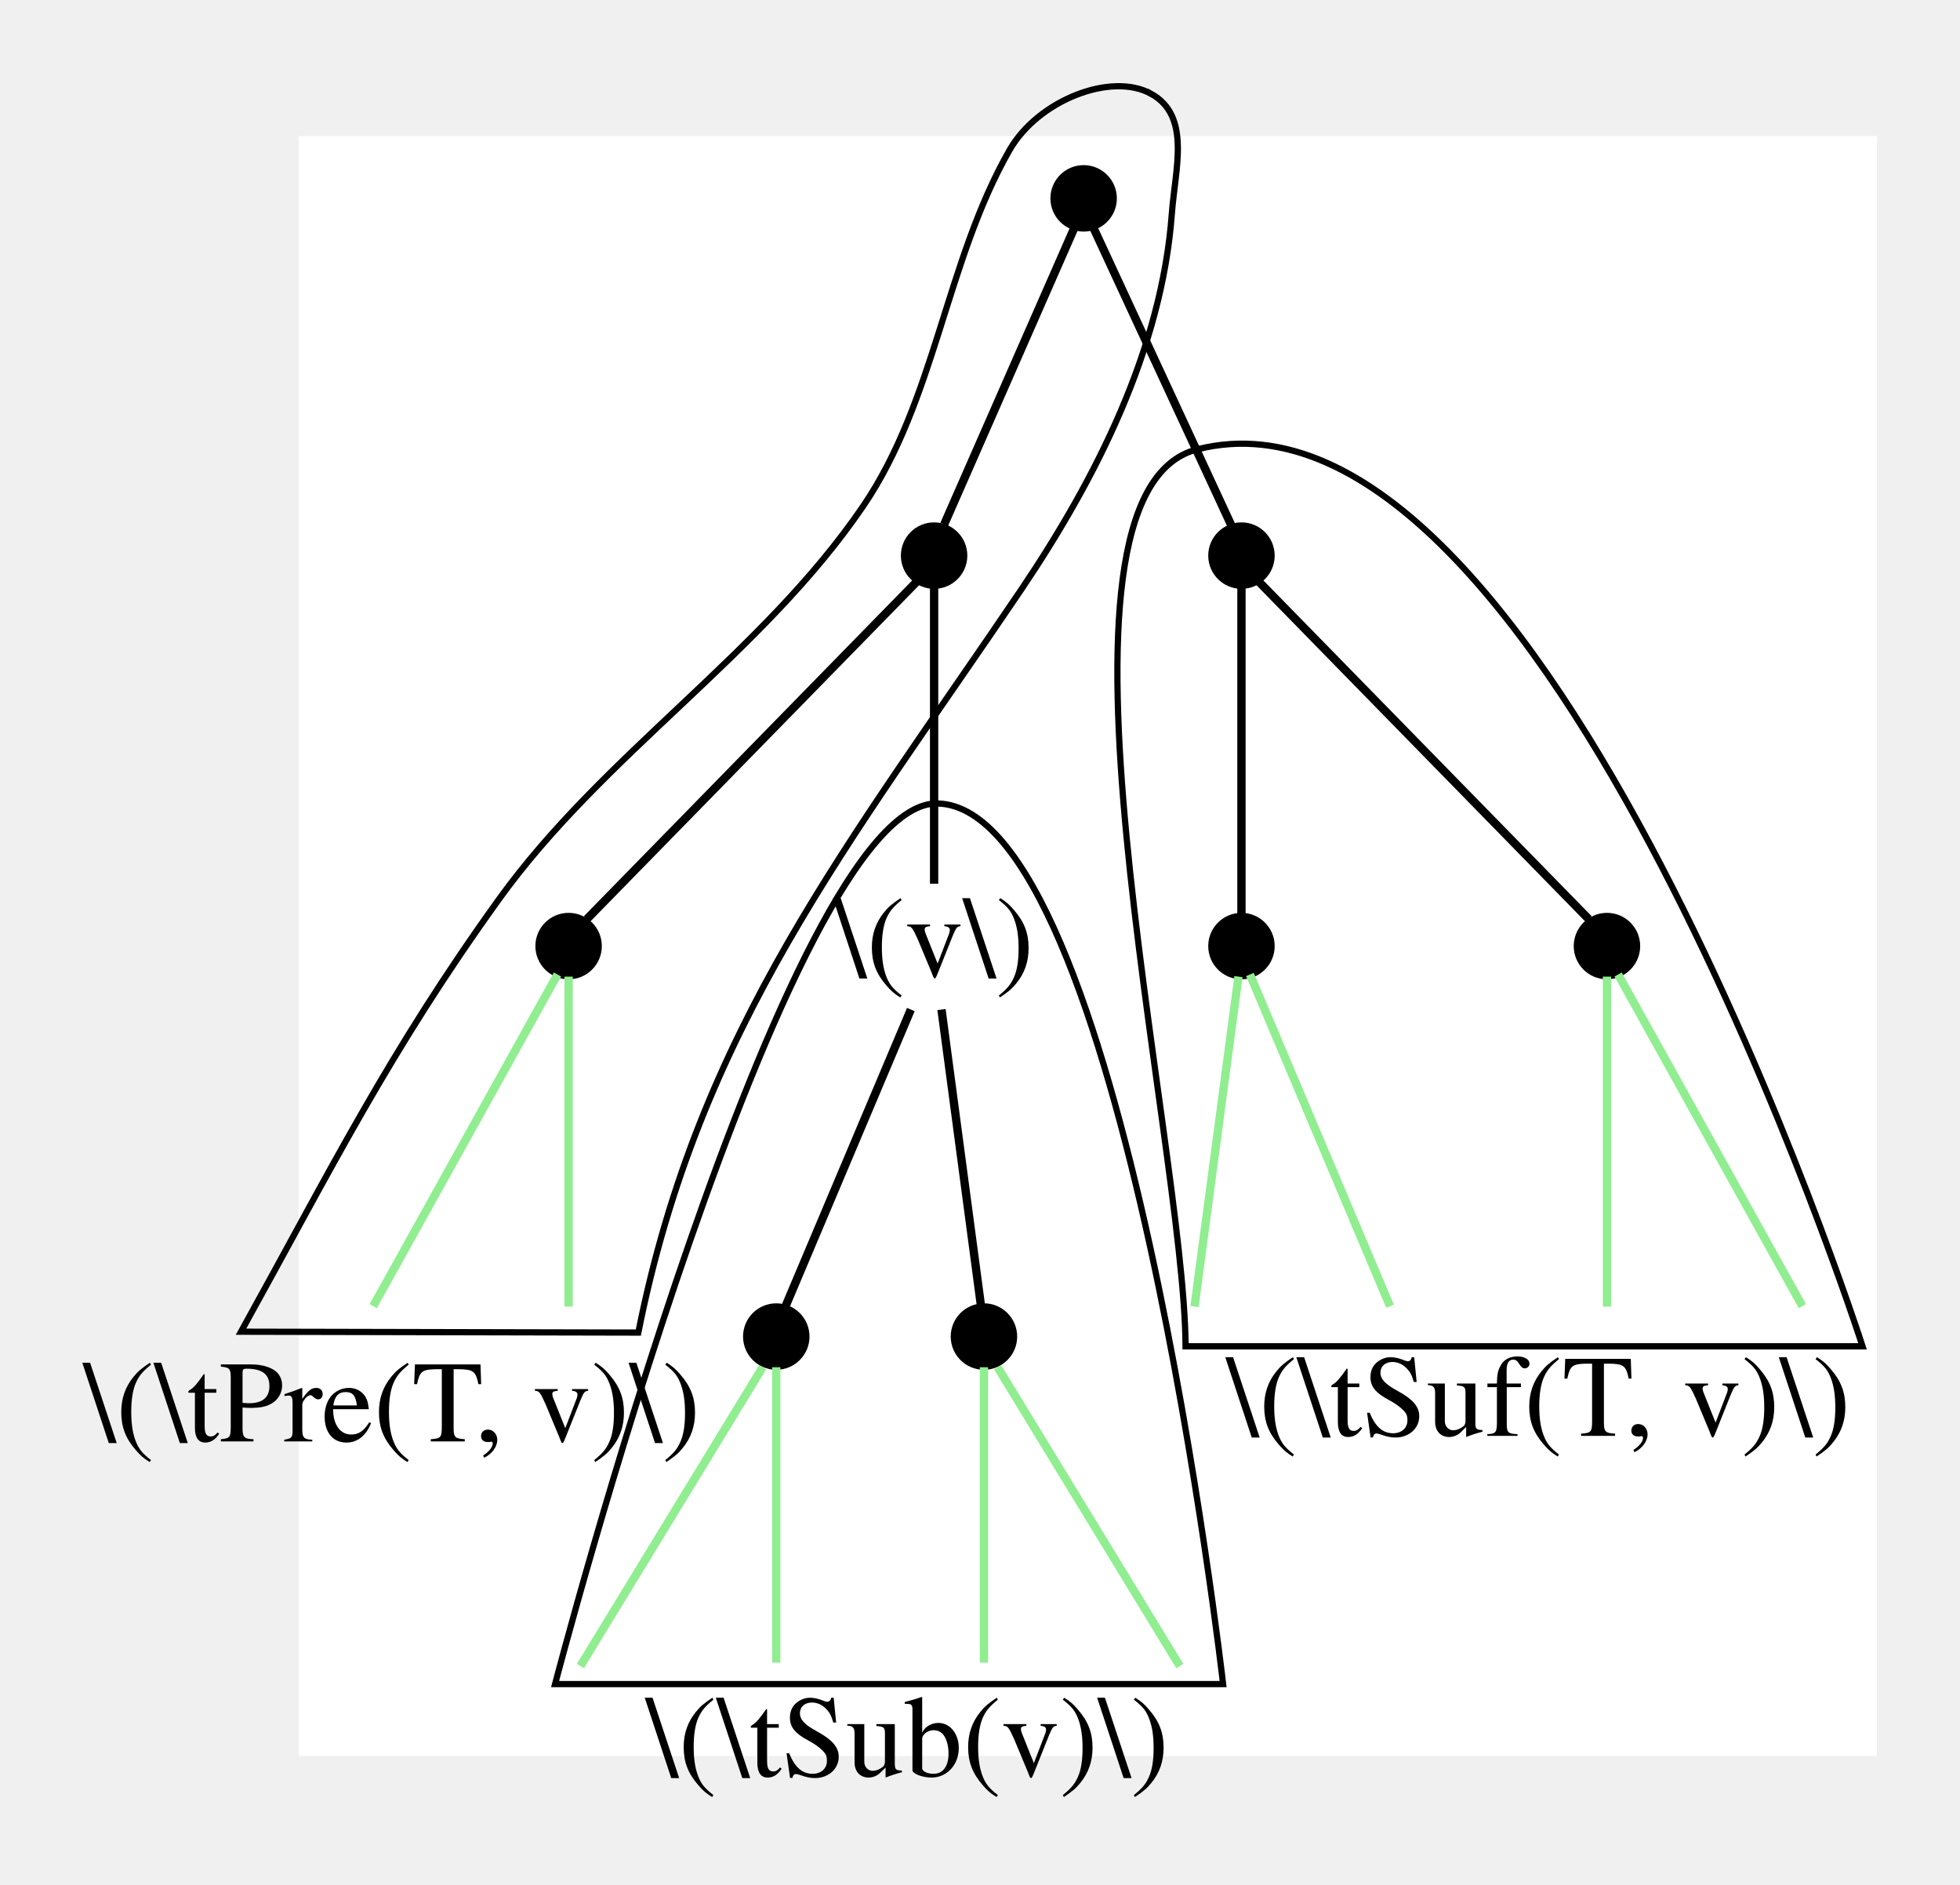
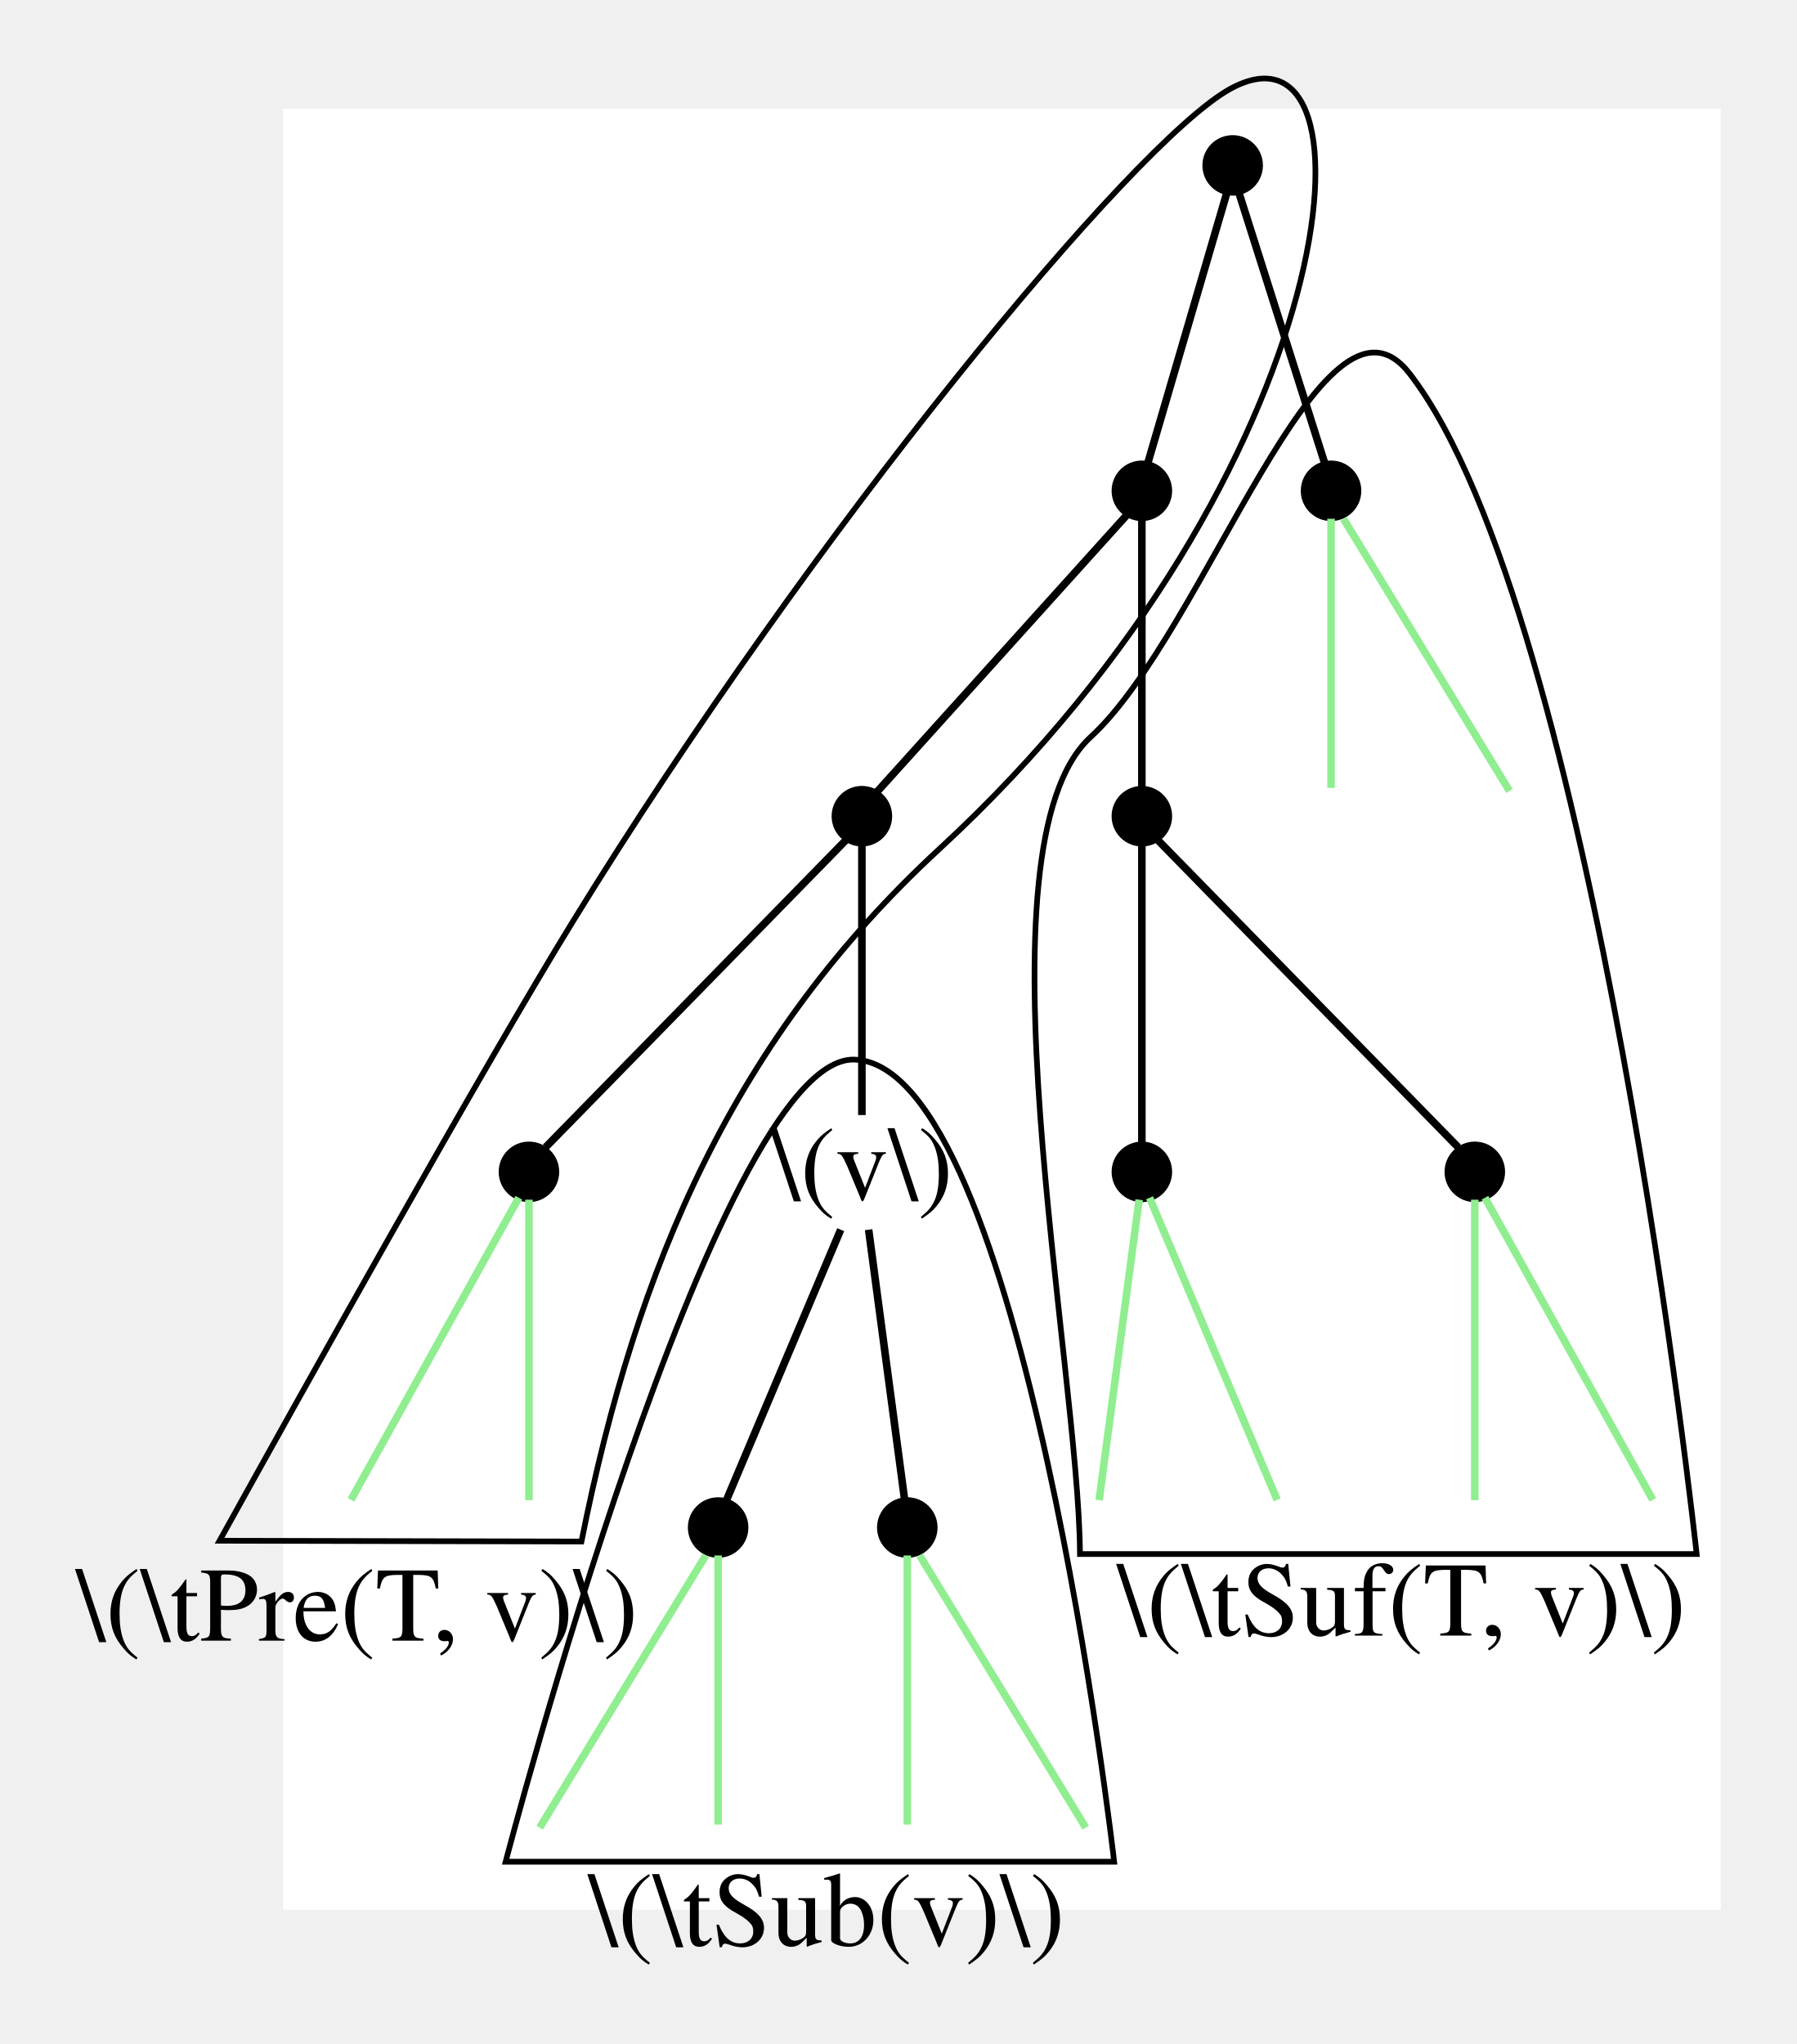
- <svg xmlns="http://www.w3.org/2000/svg" width="235.951pt" height="226.799pt" viewBox="0 0 235.951 226.799" version="1.1" id="svg140">
+ <svg xmlns="http://www.w3.org/2000/svg" width="237.403pt" height="270.11pt" viewBox="0 0 237.403 270.11" version="1.1" id="svg140">
  <defs id="defs144" />
-   <g id="graph0" class="graph" transform="translate(39.95072,207.376)">
-     <polygon fill="#ffffff" stroke="transparent" points="-4,4 -4,-191 186,-191 186,4 " id="polygon2" />
-     <g id="node1" class="node">
-       <circle fill="#000000" stroke="#000000" cx="90.5" cy="-183.5" id="ellipse6" r="3.5" />
+   <g id="graph0" class="graph" transform="translate(40.65611,229.3421)">
+     <g id="graph0-3" class="graph" transform="translate(0.7464894,19.0172)">
+       <polygon fill="#ffffff" stroke="transparent" points="186,4 -4,4 -4,-234 186,-234 " id="polygon1271" />
+       <g id="node1-6" class="node">
+         <circle fill="#000000" stroke="#000000" cx="109.5" cy="-183.5" id="ellipse1275" r="3.5" />
+       </g>
+       <g id="node2-7" class="node">
+         <circle fill="#000000" stroke="#000000" cx="72.5" cy="-140.5" id="ellipse1280" r="3.5" />
+       </g>
+       <g id="edge5-5" class="edge">
+         <path fill="none" stroke="#000000" d="m 107.51,-180.3 c -6.48,7.19 -26.95,29.87 -33.19,36.78" id="path1285" />
+       </g>
+       <g id="node6-3" class="node">
+         <circle fill="#000000" stroke="#000000" cx="109.5" cy="-140.5" id="ellipse1290" r="3.5" />
+       </g>
+       <g id="edge16-5" class="edge">
+         <path fill="none" stroke="#000000" d="m 109.5,-179.81 c 0,7.41 0,28.07 0,35.56" id="path1295" />
+       </g>
+       <g id="node3-6" class="node">
+         <circle fill="#000000" stroke="#000000" cx="28.5" cy="-93.5" id="ellipse1300" r="3.5" />
+       </g>
+       <g id="edge6-2" class="edge">
+         <path fill="none" stroke="#000000" d="m 70.38,-137.33 c -7.42,7.58 -32.13,32.86 -39.68,40.58" id="path1305" />
+       </g>
+       <g id="node23" class="node">
+         <text text-anchor="middle" x="72.5" y="-89.8" font-family="Times, serif" font-size="14px" id="text1310">\(v\)</text>
+       </g>
+       <g id="edge9-9" class="edge">
+         <path fill="none" stroke="#000000" d="m 72.5,-136.82 c 0,6.96 0,25.78 0,35.81" id="path1315" />
+       </g>
+       <g id="edge7-1" class="edge">
+         <path fill="none" stroke="#90ee90" d="m 27.16,-90.08 c -4.3,7.74 -17.71,31.86 -22.18,39.92" id="path1320" />
+       </g>
+       <g id="edge8-2" class="edge">
+         <path fill="none" stroke="#90ee90" d="m 28.5,-89.82 c 0,8.02 0,31.78 0,39.71" id="path1325" />
+       </g>
+       <g id="node4-7" class="node">
+         <circle fill="#000000" stroke="#000000" cx="53.5" cy="-46.5" id="ellipse1330" r="3.5" />
+       </g>
+       <g id="edge12-0" class="edge">
+         <path fill="none" stroke="#90ee90" d="m 51.86,-42.81 c -4.61,7.55 -17.6,28.87 -21.94,35.97" id="path1335" />
+       </g>
+       <g id="edge13-9" class="edge">
+         <path fill="none" stroke="#90ee90" d="m 53.5,-42.81 c 0,7.41 0,28.07 0,35.56" id="path1340" />
+       </g>
+       <g id="node5-3" class="node">
+         <circle fill="#000000" stroke="#000000" cx="78.5" cy="-46.5" id="ellipse1345" r="3.5" />
+       </g>
+       <g id="edge14-6" class="edge">
+         <path fill="none" stroke="#90ee90" d="m 78.5,-42.81 c 0,7.41 0,28.07 0,35.56" id="path1350" />
+       </g>
+       <g id="edge15-0" class="edge">
+         <path fill="none" stroke="#90ee90" d="m 80.14,-42.81 c 4.61,7.55 17.6,28.87 21.94,35.97" id="path1355" />
+       </g>
+       <g id="node7-6" class="node">
+         <circle fill="#000000" stroke="#000000" cx="109.5" cy="-93.5" id="ellipse1360" r="3.5" />
+       </g>
+       <g id="edge17-2" class="edge">
+         <path fill="none" stroke="#000000" d="m 109.5,-136.82 c 0,8.02 0,31.78 0,39.71" id="path1365" />
+       </g>
+       <g id="node8-6" class="node">
+         <circle fill="#000000" stroke="#000000" cx="153.5" cy="-93.5" id="ellipse1370" r="3.5" />
+       </g>
+       <g id="edge18-1" class="edge">
+         <path fill="none" stroke="#000000" d="m 111.62,-137.33 c 7.42,7.58 32.13,32.86 39.68,40.58" id="path1375" />
+       </g>
+       <g id="edge19" class="edge">
+         <path fill="none" stroke="#90ee90" d="m 109.14,-89.82 c -1.07,8.02 -4.23,31.78 -5.29,39.71" id="path1380" />
+       </g>
+       <g id="edge20" class="edge">
+         <path fill="none" stroke="#90ee90" d="m 110.52,-90.08 c 3.27,7.74 13.45,31.86 16.86,39.92" id="path1385" />
+       </g>
+       <g id="edge21" class="edge">
+         <path fill="none" stroke="#90ee90" d="m 153.5,-89.82 c 0,8.02 0,31.78 0,39.71" id="path1390" />
+       </g>
+       <g id="edge22" class="edge">
+         <path fill="none" stroke="#90ee90" d="m 154.84,-90.08 c 4.3,7.74 17.71,31.86 22.18,39.92" id="path1395" />
+       </g>
+       <g id="node9" class="node">
+         <circle fill="#000000" stroke="#000000" cx="121.5" cy="-226.5" id="ellipse1400" r="3.5" />
+       </g>
+       <g id="edge1-8" class="edge">
+         <path fill="none" stroke="#000000" d="m 120.71,-222.81 c -2.17,7.41 -8.21,28.07 -10.4,35.56" id="path1405" />
+       </g>
+       <g id="node10" class="node">
+         <circle fill="#000000" stroke="#000000" cx="134.5" cy="-183.5" id="ellipse1410" r="3.5" />
+       </g>
+       <g id="edge2-7" class="edge">
+         <path fill="none" stroke="#000000" d="m 122.35,-222.81 c 2.35,7.41 8.9,28.07 11.28,35.56" id="path1415" />
+       </g>
+       <g id="edge3-9" class="edge">
+         <path fill="none" stroke="#90ee90" d="m 134.5,-179.81 c 0,7.41 0,28.07 0,35.56" id="path1420" />
+       </g>
+       <g id="edge4-2" class="edge">
+         <path fill="none" stroke="#90ee90" d="m 136.14,-179.81 c 4.61,7.55 17.6,28.87 21.94,35.97" id="path1425" />
+       </g>
+       <g id="edge10-0" class="edge">
+         <path fill="none" stroke="#000000" d="m 69.7,-85.86 c -4.3,10.17 -12.31,29.14 -15.16,35.89" id="path1430" />
+       </g>
+       <g id="edge11-2" class="edge">
+         <path fill="none" stroke="#000000" d="m 73.39,-85.86 c 1.33,9.97 3.78,28.41 4.73,35.49" id="path1435" />
+       </g>
    </g>
-     <g id="node2" class="node">
-       <circle fill="#000000" stroke="#000000" cx="72.5" cy="-140.5" id="ellipse11" r="3.5" />
+     <g id="g2440" transform="translate(-0.7053906,21.34517)">
+       <g id="node19-3" class="node" transform="translate(-3.20057,96.2427)">
+         <text text-anchor="middle" x="72.5" y="-89.8" font-family="Times, serif" font-size="14px" id="text41-7">\(\tSub(v)\)</text>
+       </g>
+       <g id="node19-6" class="node" transform="translate(-65.2598,55.92036)">
+         <text text-anchor="middle" x="72.5" y="-89.8" font-family="Times, serif" font-size="14px" id="text41-9">\(\tPre(T, v)\)</text>
+       </g>
+       <g id="node19-1" class="node" transform="translate(72.77455,55.25234)">
+         <text text-anchor="middle" x="72.5" y="-89.8" font-family="Times, serif" font-size="14px" id="text41-0">\(\tSuf(T, v)\)</text>
+       </g>
+       <path id="path1050" style="fill:none;stroke:#000000;stroke-width:0.75px;stroke-linecap:butt;stroke-linejoin:miter;stroke-opacity:1" d="m 35.75,-128.905 c -11.857,19.275 -35.719,62.026 -46.686,81.822 15.943,0.036 31.885,0.07 47.828,0.105 7.314,-36.68 20.263,-66.591 47.339,-91.559 53.936,-49.738 59.136,-111.851 38.38,-100.395 -12.79,7.06 -55.193,58.548 -86.861,110.027 z" />
+       <path style="fill:none;stroke:#000000;stroke-width:0.75px;stroke-linecap:butt;stroke-linejoin:miter;stroke-opacity:1" d="m 26.872,-4.668 h 80.419 c 0,0 -12.058,-105.478 -34.375,-105.997 C 54.667,-111.089 26.872,-4.668 26.872,-4.668 Z" id="path1061" />
+       <path style="fill:none;stroke:#000000;stroke-width:0.75px;stroke-linecap:butt;stroke-linejoin:miter;stroke-opacity:1" d="m 102.772,-45.325 h 81.497 c 0,0 -13.397,-124.27 -37.938,-155.999 -11.488,-14.854 -26.883,34.036 -42.149,48.032 -15.752,14.442 -1.538,83.019 -1.41,107.967 z" id="path1063" />
    </g>
-     <g id="edge1" class="edge">
-       <path fill="none" stroke="#000000" d="m 89.32,-179.81 c -3.25,7.41 -12.32,28.07 -15.61,35.56" id="path16" />
-     </g>
-     <g id="node6" class="node">
-       <circle fill="#000000" stroke="#000000" cx="109.5" cy="-140.5" id="ellipse21" r="3.5" />
-     </g>
-     <g id="edge12" class="edge">
-       <path fill="none" stroke="#000000" d="m 91.75,-179.81 c 3.5,7.55 13.38,28.87 16.67,35.97" id="path26" />
-     </g>
-     <g id="node3" class="node">
-       <circle fill="#000000" stroke="#000000" cx="28.5" cy="-93.5" id="ellipse31" r="3.5" />
-     </g>
-     <g id="edge2" class="edge">
-       <path fill="none" stroke="#000000" d="m 70.38,-137.33 c -7.42,7.58 -32.13,32.86 -39.68,40.58" id="path36" />
-     </g>
-     <g id="node19" class="node">
-       <text text-anchor="middle" x="72.5" y="-89.8" font-family="Times, serif" font-size="14px" id="text41">\(v\)</text>
-     </g>
-     <g id="edge5" class="edge">
-       <path fill="none" stroke="#000000" d="m 72.5,-136.82 c 0,6.96 0,25.78 0,35.81" id="path46" />
-     </g>
-     <g id="edge3" class="edge">
-       <path fill="none" stroke="#90ee90" d="m 27.16,-90.08 c -4.3,7.74 -17.71,31.86 -22.18,39.92" id="path51" />
-     </g>
-     <g id="edge4" class="edge">
-       <path fill="none" stroke="#90ee90" d="m 28.5,-89.82 c 0,8.02 0,31.78 0,39.71" id="path56" />
-     </g>
-     <g id="node4" class="node">
-       <circle fill="#000000" stroke="#000000" cx="53.5" cy="-46.5" id="ellipse61" r="3.5" />
-     </g>
-     <g id="edge8" class="edge">
-       <path fill="none" stroke="#90ee90" d="m 51.86,-42.81 c -4.61,7.55 -17.6,28.87 -21.94,35.97" id="path66" />
-     </g>
-     <g id="edge9" class="edge">
-       <path fill="none" stroke="#90ee90" d="m 53.5,-42.81 c 0,7.41 0,28.07 0,35.56" id="path71" />
-     </g>
-     <g id="node5" class="node">
-       <circle fill="#000000" stroke="#000000" cx="78.5" cy="-46.5" id="ellipse76" r="3.5" />
-     </g>
-     <g id="edge10" class="edge">
-       <path fill="none" stroke="#90ee90" d="m 78.5,-42.81 c 0,7.41 0,28.07 0,35.56" id="path81" />
-     </g>
-     <g id="edge11" class="edge">
-       <path fill="none" stroke="#90ee90" d="m 80.14,-42.81 c 4.61,7.55 17.6,28.87 21.94,35.97" id="path86" />
-     </g>
-     <g id="node7" class="node">
-       <circle fill="#000000" stroke="#000000" cx="109.5" cy="-93.5" id="ellipse91" r="3.5" />
-     </g>
-     <g id="edge13" class="edge">
-       <path fill="none" stroke="#000000" d="m 109.5,-136.82 c 0,8.02 0,31.78 0,39.71" id="path96" />
-     </g>
-     <g id="node8" class="node">
-       <circle fill="#000000" stroke="#000000" cx="153.5" cy="-93.5" id="ellipse101" r="3.5" />
-     </g>
-     <g id="edge14" class="edge">
-       <path fill="none" stroke="#000000" d="m 111.62,-137.33 c 7.42,7.58 32.13,32.86 39.68,40.58" id="path106" />
-     </g>
-     <g id="edge15" class="edge">
-       <path fill="none" stroke="#90ee90" d="m 109.14,-89.82 c -1.07,8.02 -4.23,31.78 -5.29,39.71" id="path111" />
-     </g>
-     <g id="edge16" class="edge">
-       <path fill="none" stroke="#90ee90" d="m 110.52,-90.08 c 3.27,7.74 13.45,31.86 16.86,39.92" id="path116" />
-     </g>
-     <g id="edge17" class="edge">
-       <path fill="none" stroke="#90ee90" d="m 153.5,-89.82 c 0,8.02 0,31.78 0,39.71" id="path121" />
-     </g>
-     <g id="edge18" class="edge">
-       <path fill="none" stroke="#90ee90" d="m 154.84,-90.08 c 4.3,7.74 17.71,31.86 22.18,39.92" id="path126" />
-     </g>
-     <g id="edge6" class="edge">
-       <path fill="none" stroke="#000000" d="m 69.7,-85.86 c -4.3,10.17 -12.31,29.14 -15.16,35.89" id="path131" />
-     </g>
-     <g id="edge7" class="edge">
-       <path fill="none" stroke="#000000" d="m 73.39,-85.86 c 1.33,9.97 3.78,28.41 4.73,35.49" id="path136" />
-     </g>
-     <g id="node19-3" class="node" transform="translate(-3.20057,96.2427)">
-       <text text-anchor="middle" x="72.5" y="-89.8" font-family="Times, serif" font-size="14px" id="text41-7">\(\tSub(v)\)</text>
-     </g>
-     <g id="node19-6" class="node" transform="translate(-65.2598,55.92036)">
-       <text text-anchor="middle" x="72.5" y="-89.8" font-family="Times, serif" font-size="14px" id="text41-9">\(\tPre(T, v)\)</text>
-     </g>
-     <g id="node19-1" class="node" transform="translate(72.77455,55.25234)">
-       <text text-anchor="middle" x="72.5" y="-89.8" font-family="Times, serif" font-size="14px" id="text41-0">\(\tSuf(T, v)\)</text>
-     </g>
-     <path id="path1050" style="fill:none;stroke:#000000;stroke-width:0.75px;stroke-linecap:butt;stroke-linejoin:miter;stroke-opacity:1" d="m 98.66,-196.066 c -4.79,-2.695 -13.631,0.733 -17.079,6.757 -7.678,13.41 -8.929,30.105 -17.633,42.873 -12.119,17.778 -31.304,29.881 -43.867,47.348 -13.214,18.372 -20.05,32.21 -31.017,52.005 15.943,0.036 31.885,0.07 47.828,0.105 7.314,-36.68 25.428,-58.844 46.05,-89.362 9.114,-13.488 16.981,-29.092 18.178,-45.327 0.398,-5.407 2.33,-11.705 -2.46,-14.4 z" />
-     <path style="fill:none;stroke:#000000;stroke-width:0.75px;stroke-linecap:butt;stroke-linejoin:miter;stroke-opacity:1" d="m 26.872,-4.668 h 80.419 c 0,0 -12.058,-105.478 -34.375,-105.997 C 54.667,-111.089 26.872,-4.668 26.872,-4.668 Z" id="path1061" />
-     <path style="fill:none;stroke:#000000;stroke-width:0.75px;stroke-linecap:butt;stroke-linejoin:miter;stroke-opacity:1" d="m 102.772,-45.325 h 81.497 c 0,0 -38.112,-118.633 -80.087,-107.967 -20.712,5.263 -1.538,83.019 -1.41,107.967 z" id="path1063" />
  </g>
</svg>
